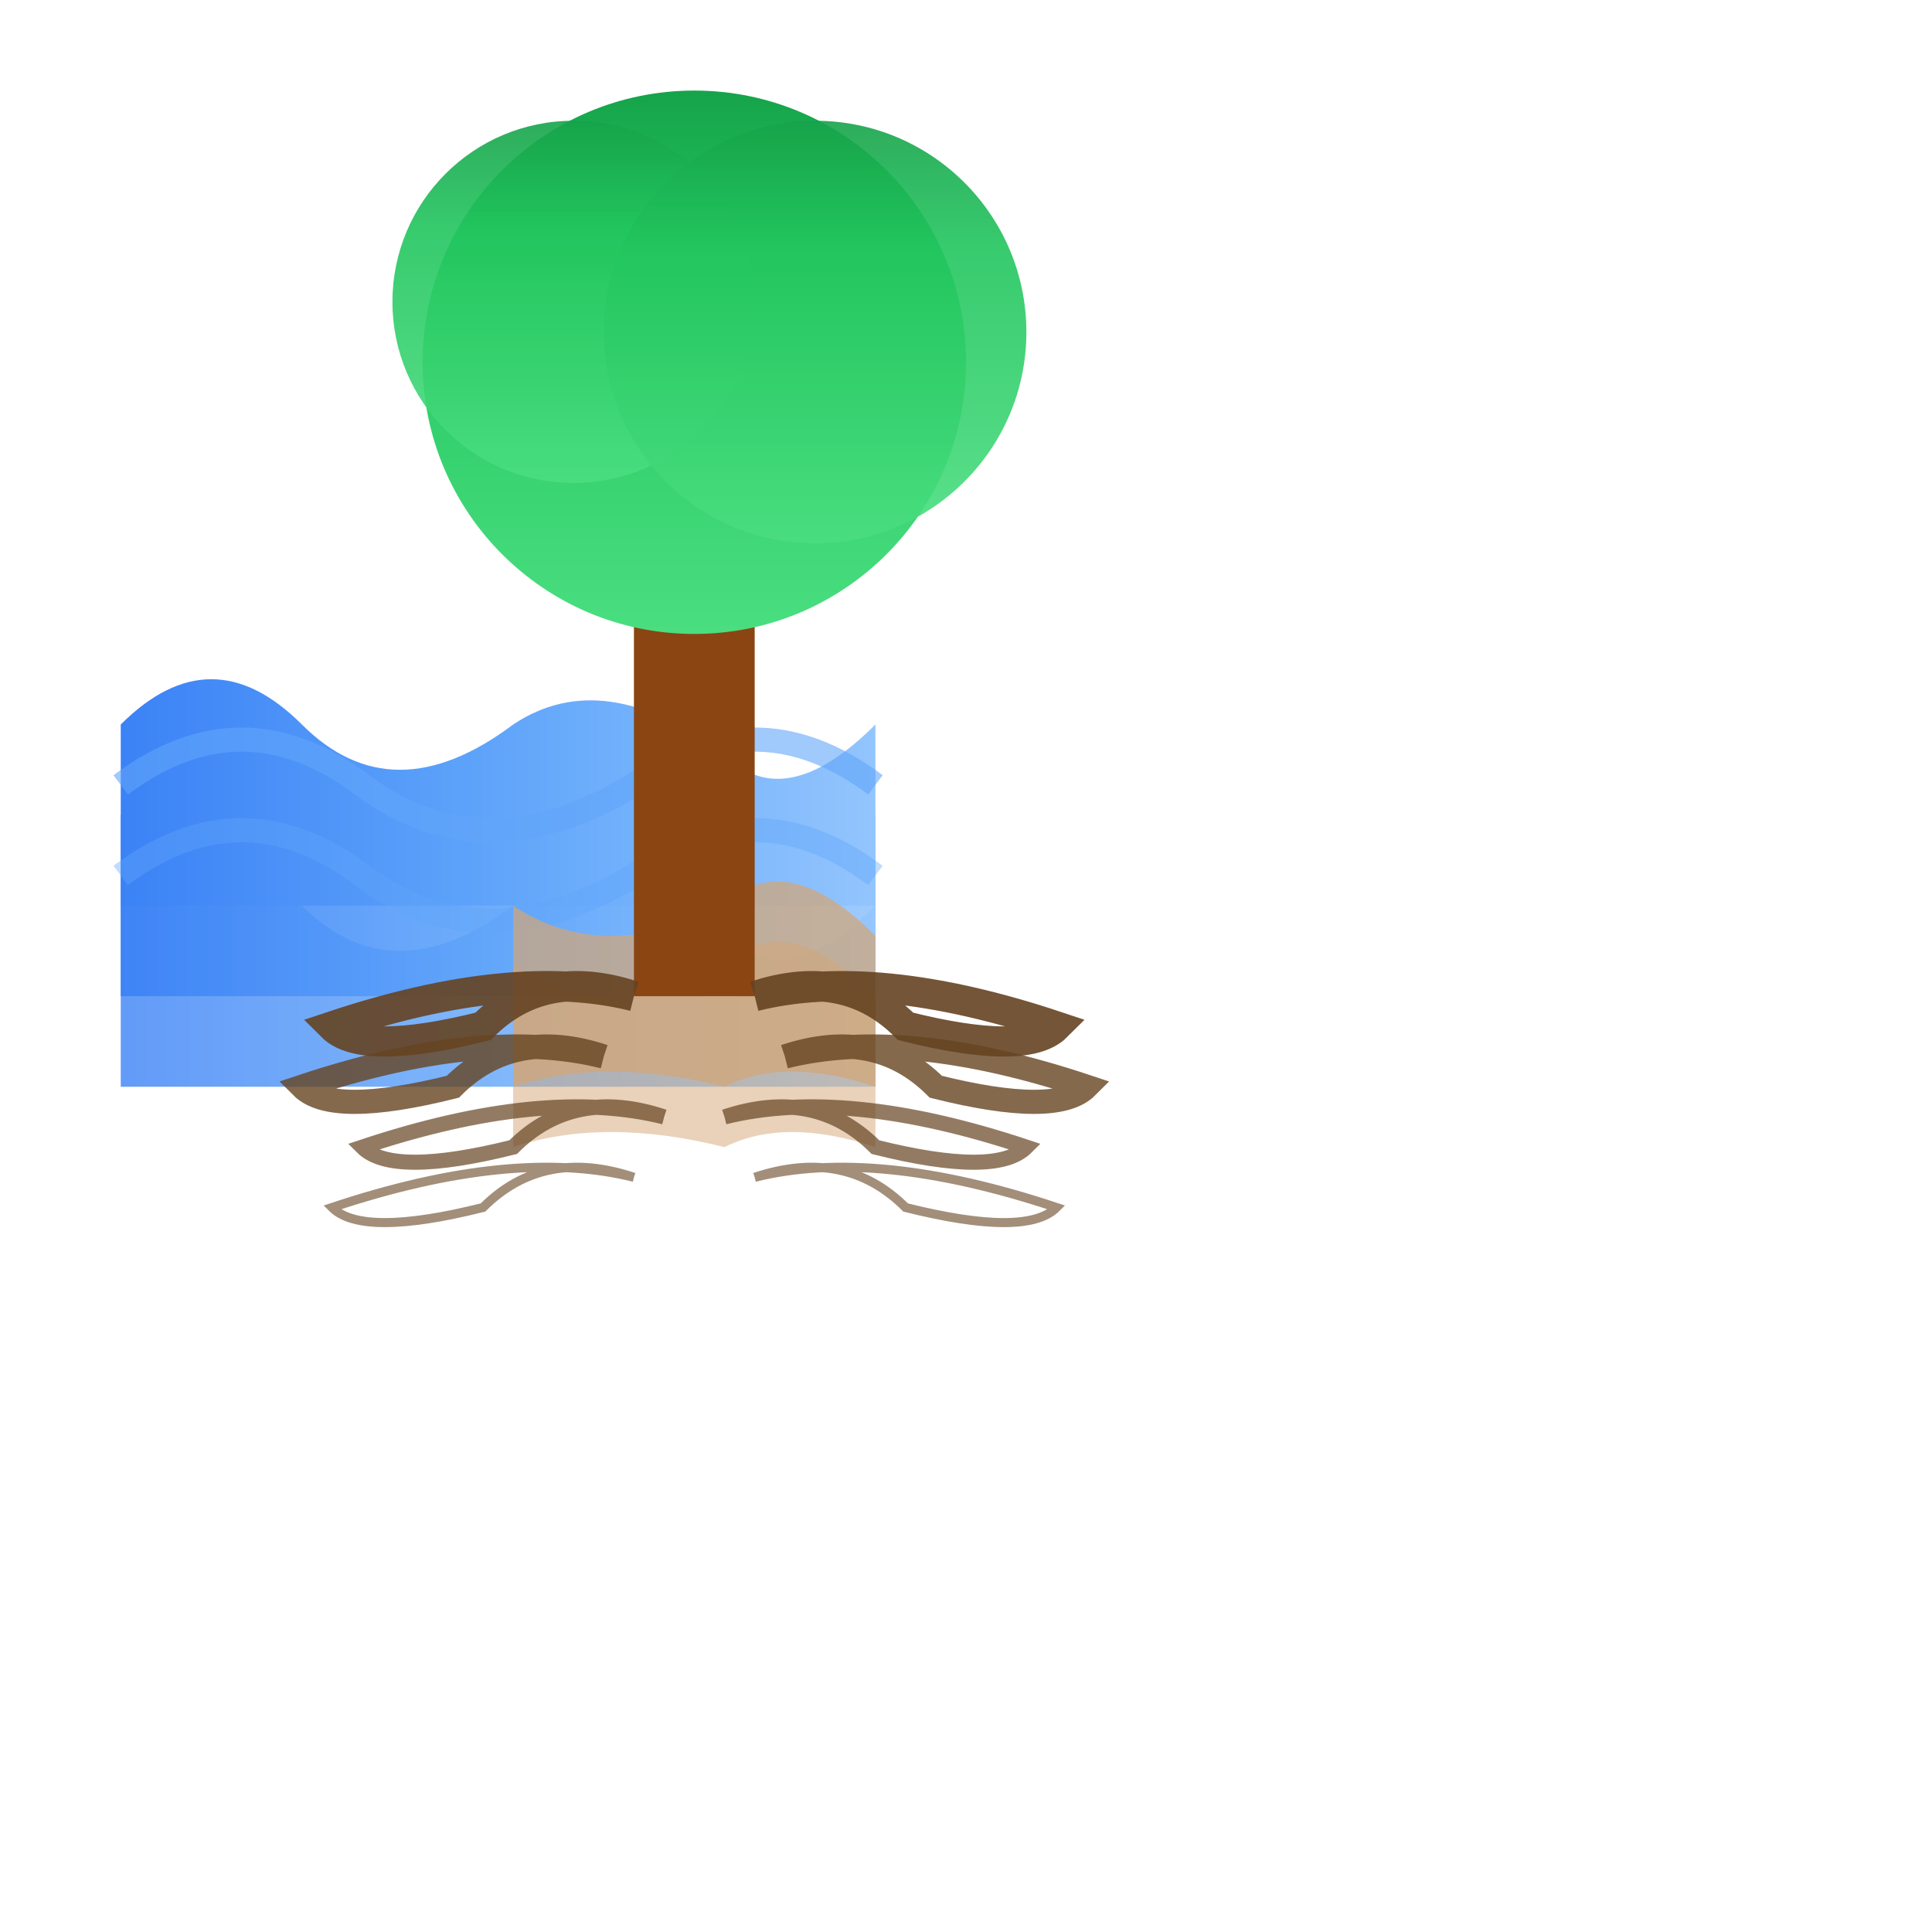
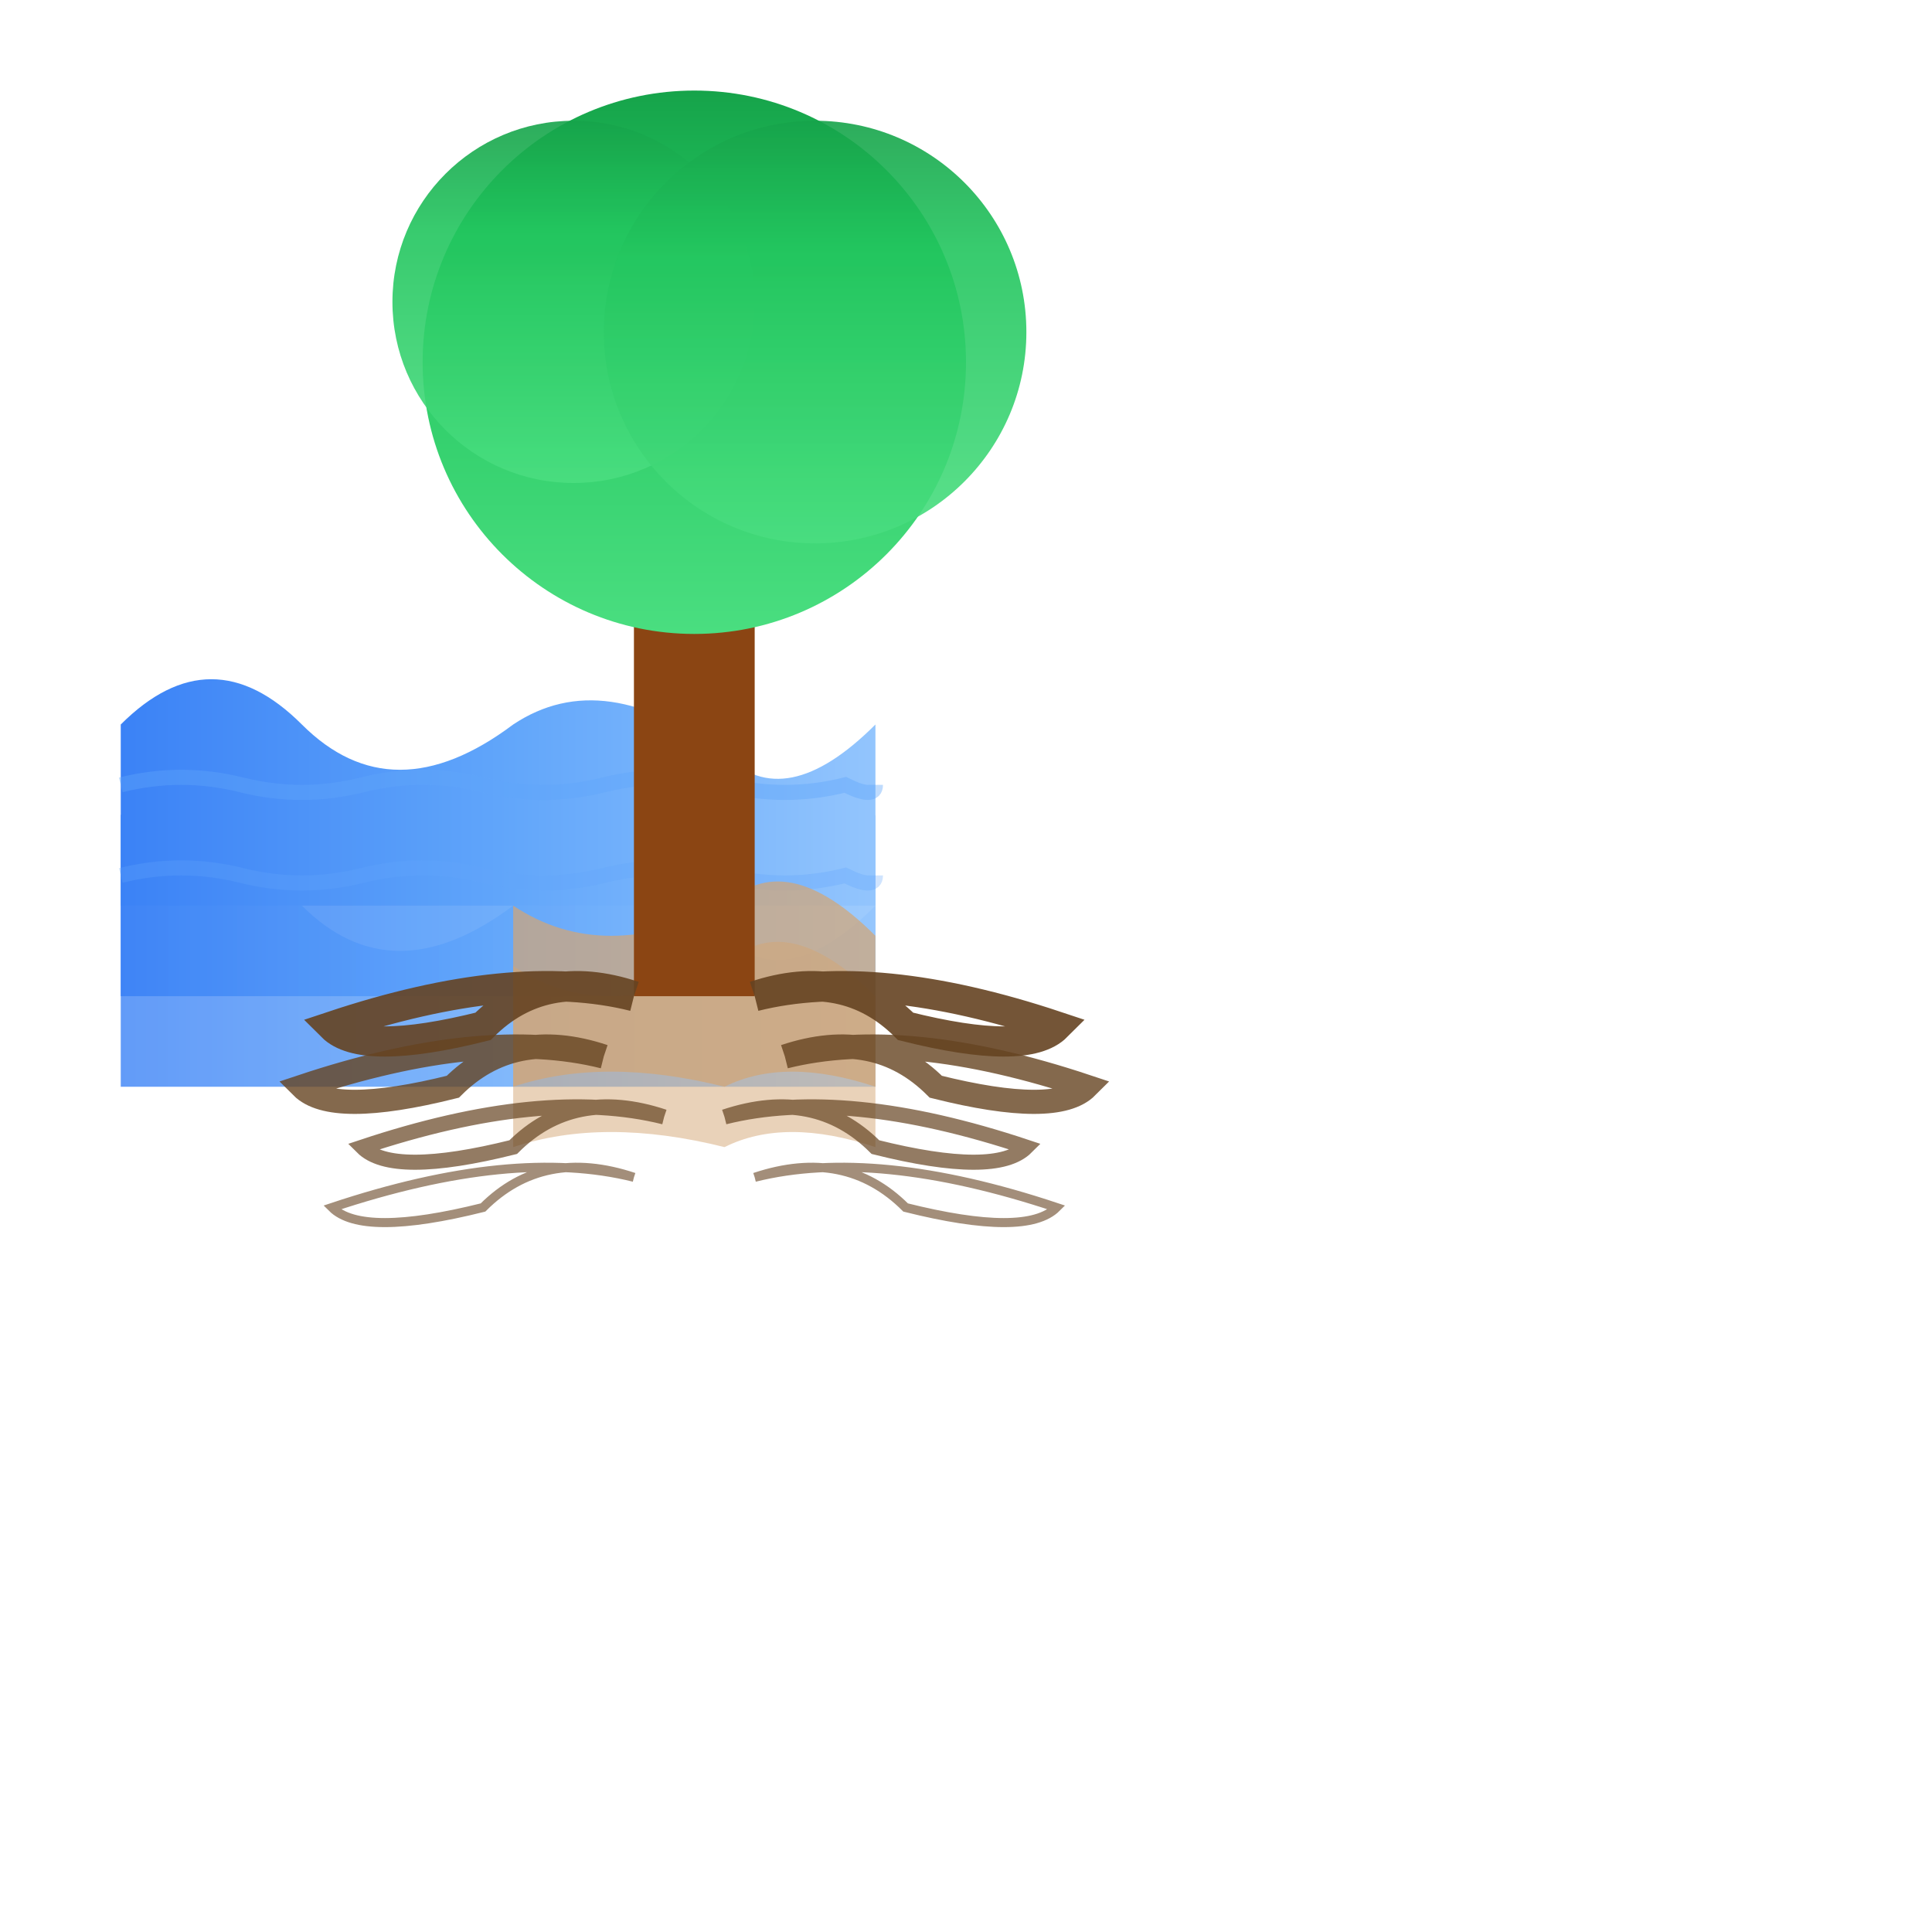
<svg xmlns="http://www.w3.org/2000/svg" viewBox="0 0 64 64">
  <defs>
    <linearGradient id="iconWaterGradient" x1="0%" y1="0%" x2="100%" y2="0%">
      <stop offset="0%" style="stop-color:#3B82F6;stop-opacity:1" />
      <stop offset="50%" style="stop-color:#60A5FA;stop-opacity:1" />
      <stop offset="100%" style="stop-color:#93C5FD;stop-opacity:1" />
    </linearGradient>
    <linearGradient id="iconTreeGradient" x1="0%" y1="0%" x2="0%" y2="100%">
      <stop offset="0%" style="stop-color:#16A34A;stop-opacity:1" />
      <stop offset="30%" style="stop-color:#22C55E;stop-opacity:1" />
      <stop offset="100%" style="stop-color:#4ADE80;stop-opacity:1" />
    </linearGradient>
  </defs>
  <path d="M4,30 Q7,27 10,30 Q13,33 17,30 Q20,28 24,31 Q26,33 29,30 L29,36 L4,36 Z" fill="url(#iconWaterGradient)" opacity="0.8" />
  <path d="M4,27 Q7,24 10,27 Q13,30 17,27 Q20,25 24,28 Q26,30 29,27 L29,33 L4,33 Z" fill="url(#iconWaterGradient)" opacity="0.9" />
  <path d="M4,24 Q7,21 10,24 Q13,27 17,24 Q20,22 24,25 Q26,27 29,24 L29,30 L4,30 Z" fill="url(#iconWaterGradient)" opacity="1" />
-   <path d="M4,26 Q8,23 12,26 Q16,29 21,26 Q25,23 29,26" stroke="#60A5FA" stroke-width="0.8" fill="none" opacity="0.6" />
-   <path d="M4,29 Q8,26 12,29 Q16,32 21,29 Q25,26 29,29" stroke="#60A5FA" stroke-width="0.8" fill="none" opacity="0.4" />
+   <path d="M4,26 Q6,25.5 8,26 Q10,26.5 12,26 Q14,25.5 16,26 Q18,26.5 20,26 Q22,25.5 24,26 Q26,26.5 28,26 Q29,26.5 29,26" stroke="#60A5FA" stroke-width="0.5" fill="none" opacity="0.4" />
+   <path d="M4,29 Q6,28.5 8,29 Q10,29.5 12,29 Q14,28.5 16,29 Q18,29.5 20,29 Q22,28.5 24,29 Q26,29.5 28,29 Q29,29.5 29,29" stroke="#60A5FA" stroke-width="0.5" fill="none" opacity="0.3" />
  <path d="M17,30 Q20,32 24,30 Q26,28 29,31 L29,36 Q26,35 24,36 Q20,35 17,36 Z" fill="#D4A574" opacity="0.7" />
  <path d="M17,32 Q20,34 24,32 Q26,30 29,33 L29,38 Q26,37 24,38 Q20,37 17,38 Z" fill="#D4A574" opacity="0.5" />
  <rect x="21" y="18" width="4" height="15" fill="#8B4513" />
  <path d="M21,33 Q17,32 11,34 Q12,35 16,34 Q18,32 21,33" fill="none" stroke="#654321" stroke-width="1" opacity="0.9" />
  <path d="M25,33 Q29,32 35,34 Q34,35 30,34 Q28,32 25,33" fill="none" stroke="#654321" stroke-width="1" opacity="0.9" />
  <path d="M20,35 Q16,34 10,36 Q11,37 15,36 Q17,34 20,35" fill="none" stroke="#654321" stroke-width="0.8" opacity="0.8" />
  <path d="M26,35 Q30,34 36,36 Q35,37 31,36 Q29,34 26,35" fill="none" stroke="#654321" stroke-width="0.8" opacity="0.8" />
  <path d="M22,37 Q18,36 12,38 Q13,39 17,38 Q19,36 22,37" fill="none" stroke="#654321" stroke-width="0.5" opacity="0.7" />
  <path d="M24,37 Q28,36 34,38 Q33,39 29,38 Q27,36 24,37" fill="none" stroke="#654321" stroke-width="0.5" opacity="0.7" />
  <path d="M21,39 Q17,38 11,40 Q12,41 16,40 Q18,38 21,39" fill="none" stroke="#654321" stroke-width="0.3" opacity="0.6" />
  <path d="M25,39 Q29,38 35,40 Q34,41 30,40 Q28,38 25,39" fill="none" stroke="#654321" stroke-width="0.3" opacity="0.6" />
  <circle cx="23" cy="12" r="9" fill="url(#iconTreeGradient)" />
  <circle cx="19" cy="10" r="6" fill="url(#iconTreeGradient)" opacity="0.9" />
  <circle cx="27" cy="11" r="7" fill="url(#iconTreeGradient)" opacity="0.9" />
</svg>
